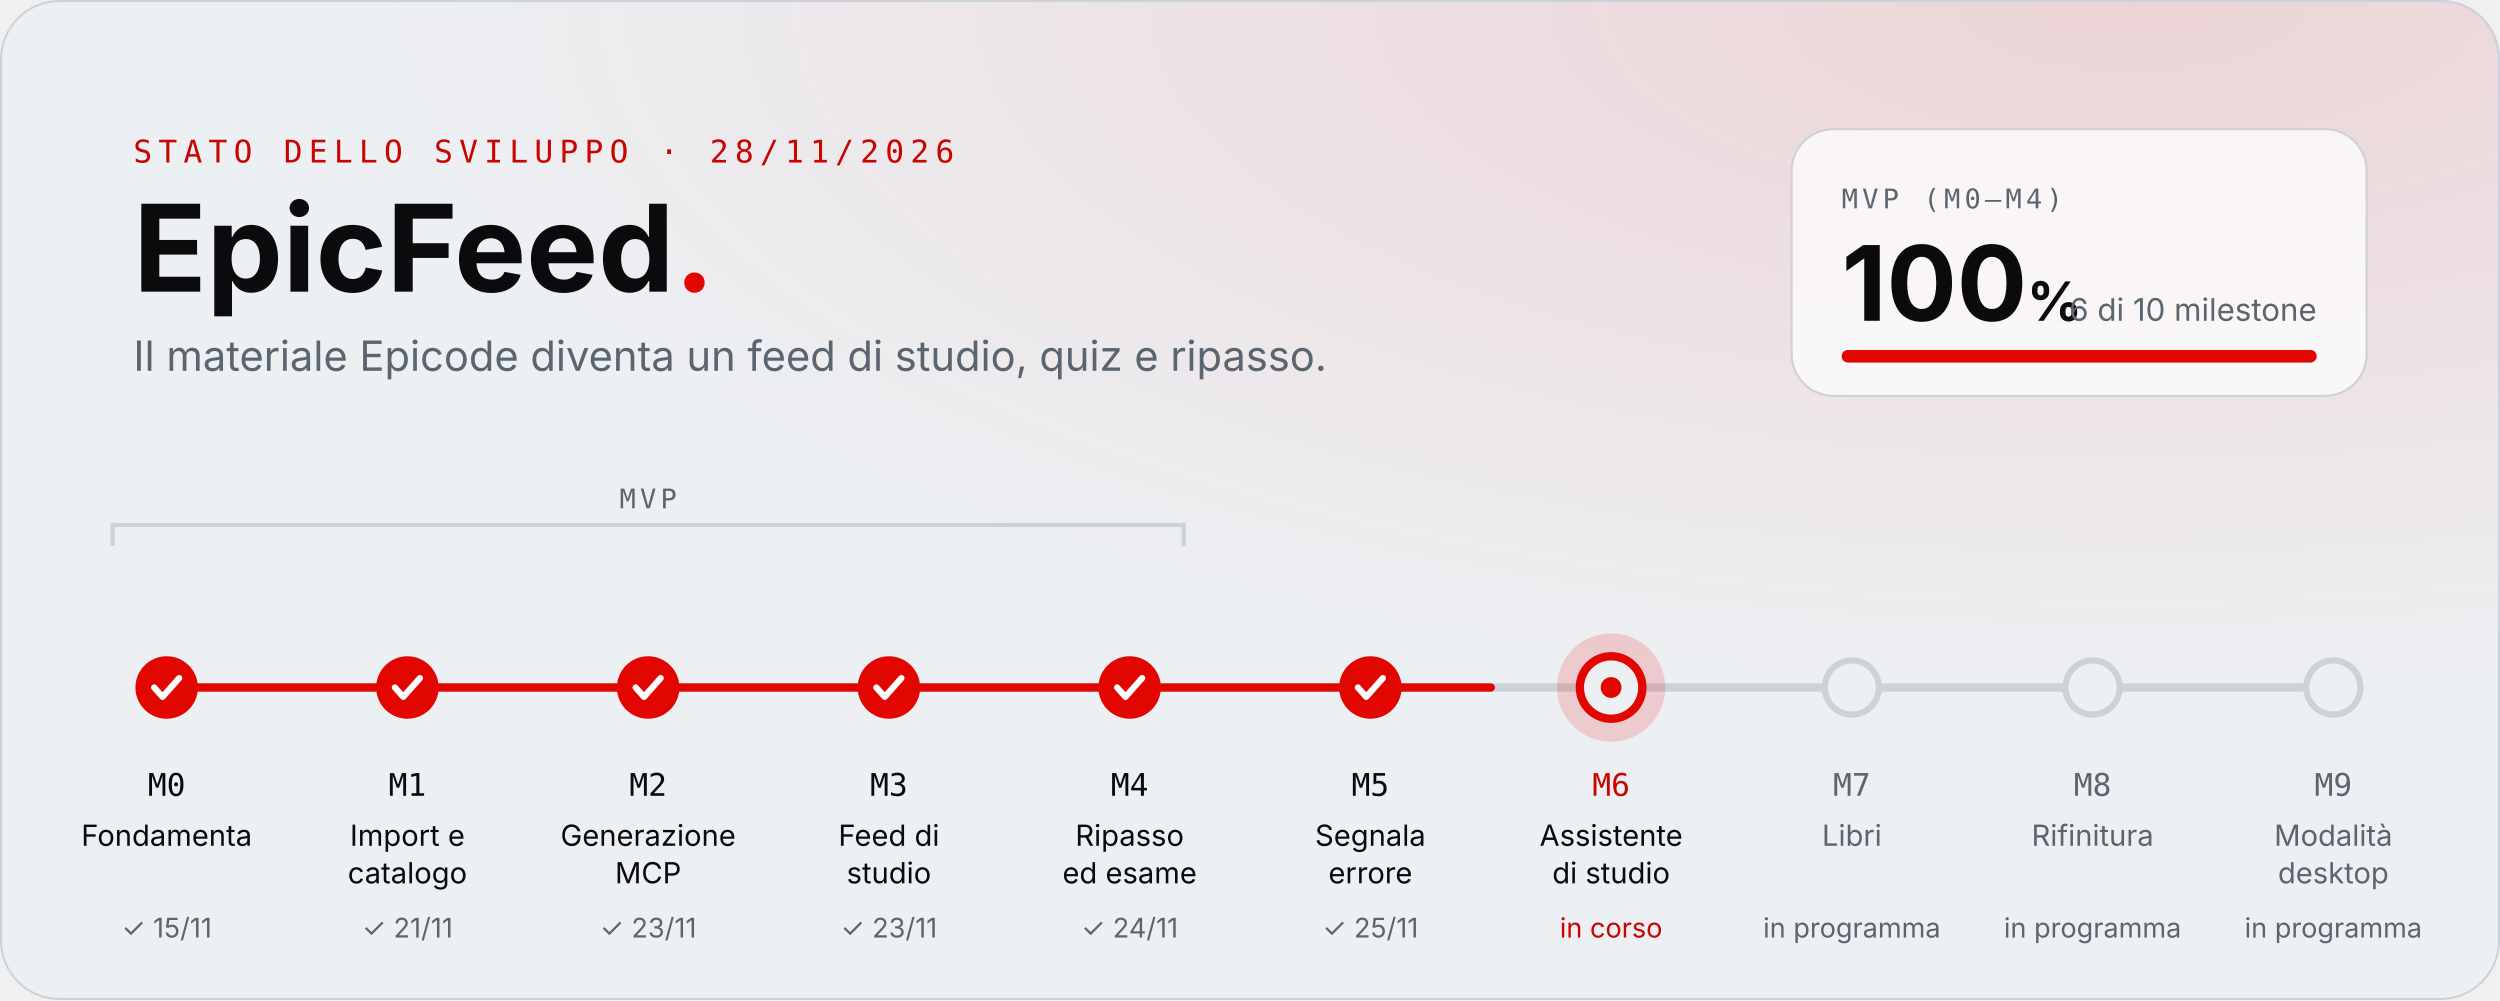
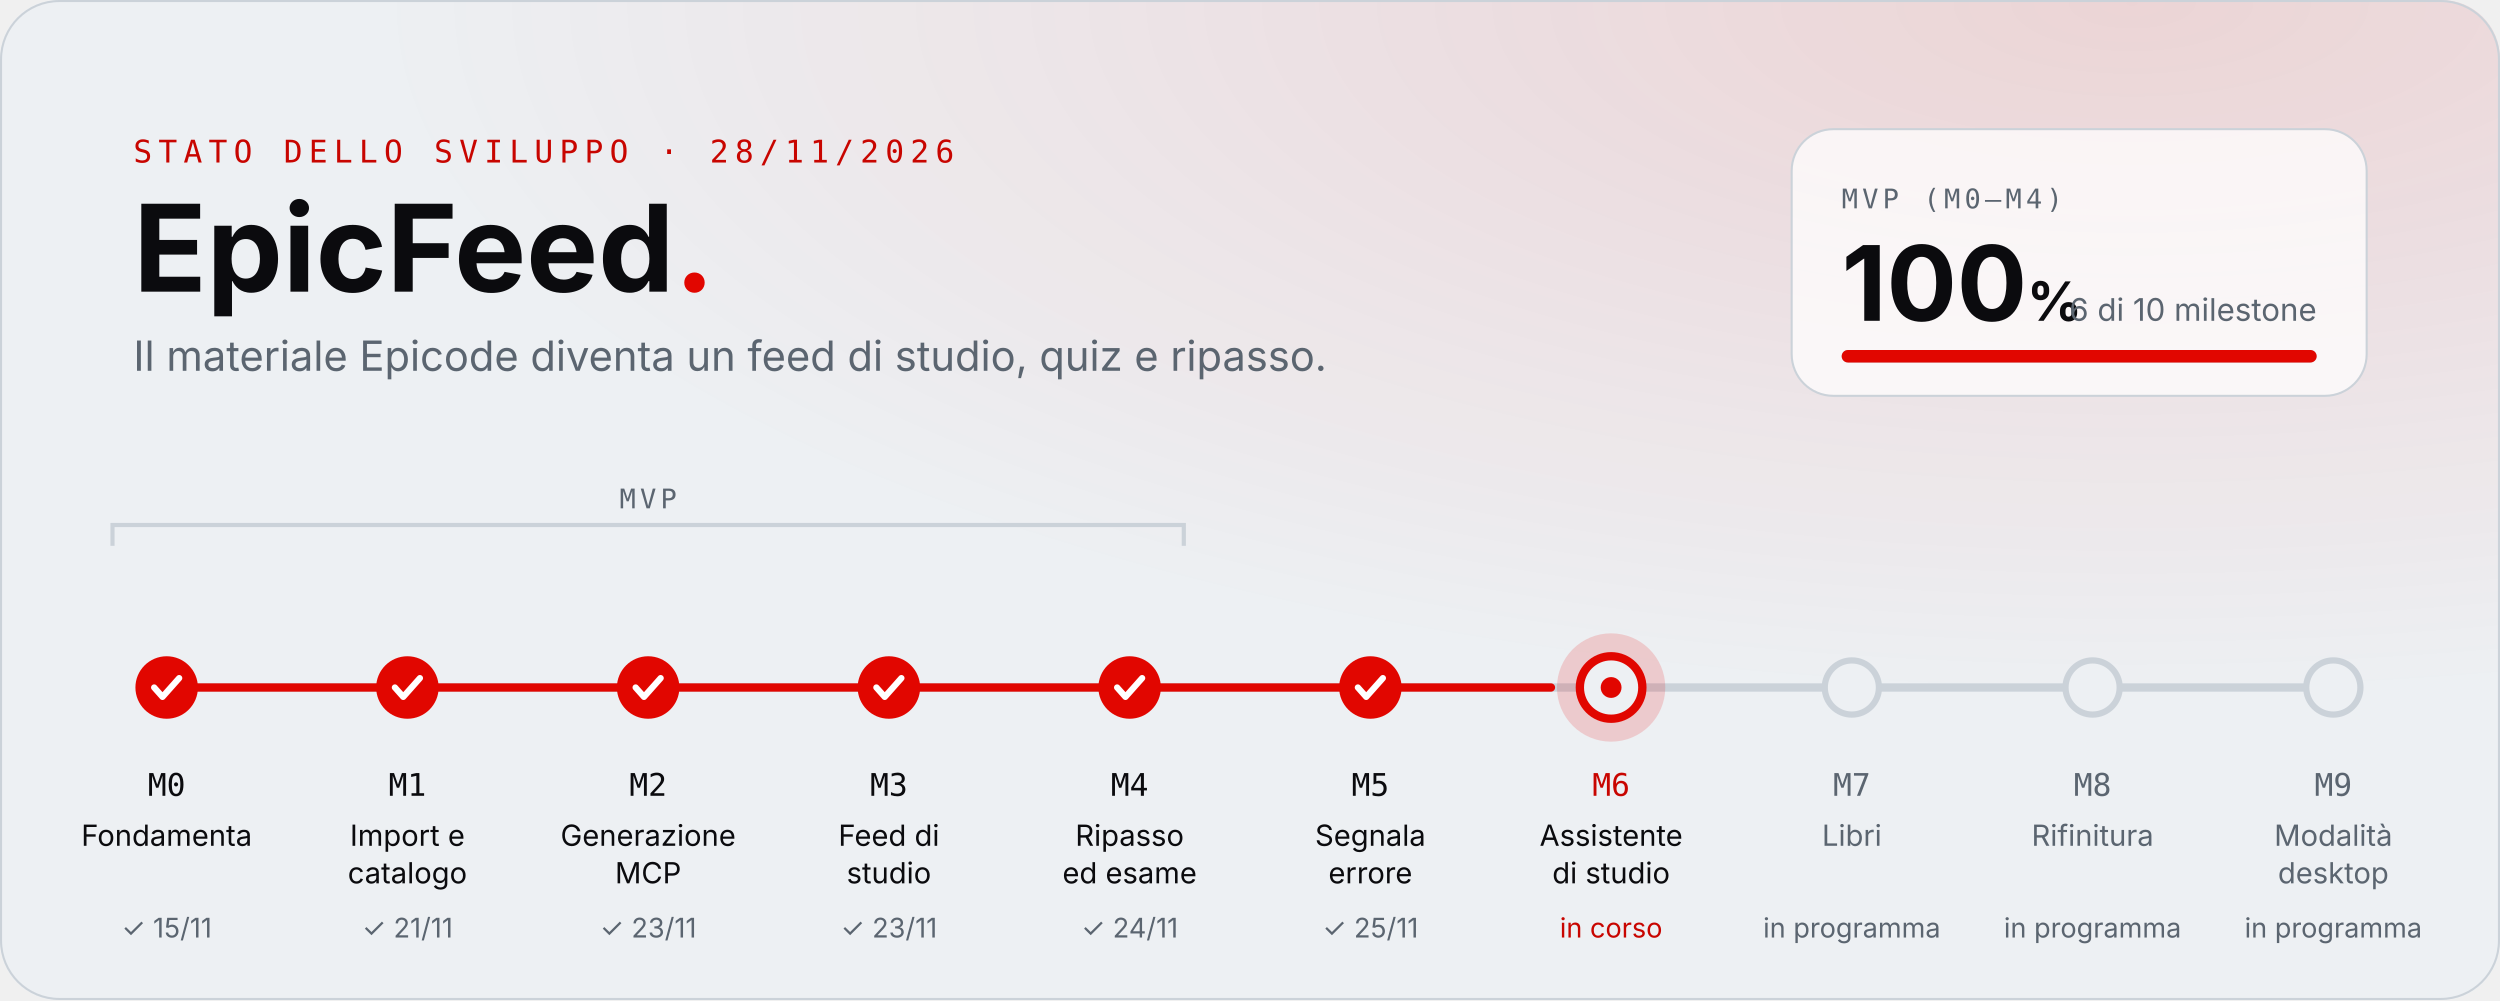
<svg xmlns="http://www.w3.org/2000/svg" width="1200" height="480" viewBox="0 0 1200 480" role="img" aria-label="Stato dello sviluppo di EpicFeed: MVP al 100%">
  <defs>
    <radialGradient id="glow" cx="85%" cy="0%" r="70%">
      <stop offset="0" stop-color="#E10600" stop-opacity="0.12" />
      <stop offset="1" stop-color="#E10600" stop-opacity="0" />
    </radialGradient>
  </defs>
  <rect width="1200" height="480" rx="28" fill="#EDF0F3" />
  <rect width="1200" height="480" rx="28" fill="url(#glow)" />
  <rect x="0.5" y="0.5" width="1199" height="479" rx="28" fill="none" stroke="#CBD2D9" />
  <text x="64" y="78" font-family="'JetBrains Mono', ui-monospace, Consolas, Menlo, monospace" font-size="15" letter-spacing="3" fill="#C80500">STATO DELLO SVILUPPO · 28/11/2026</text>
  <text x="64" y="140" font-family="'Space Grotesk', Inter, 'Segoe UI', system-ui, sans-serif" font-size="58" font-weight="700" fill="#0B0B0E">EpicFeed<tspan fill="#E10600">.</tspan>
  </text>
  <text x="64" y="178" font-family="Inter, 'Segoe UI', system-ui, -apple-system, sans-serif" font-size="20" fill="#5B6570">Il materiale Epicode diventa un feed di studio, quiz e ripasso.</text>
  <g transform="translate(860,62)">
    <rect width="276" height="128" rx="20" fill="#FFFFFF" fill-opacity="0.72" stroke="#CBD2D9" />
    <text x="24" y="38" font-family="'JetBrains Mono', ui-monospace, Consolas, Menlo, monospace" font-size="13" letter-spacing="2" fill="#5B6570">MVP (M0–M4)</text>
    <text x="24" y="92" font-family="'Space Grotesk', Inter, 'Segoe UI', system-ui, sans-serif" font-size="50" font-weight="700" fill="#0B0B0E">100<tspan font-size="26">%</tspan>
    </text>
    <text x="252" y="92" text-anchor="end" font-family="Inter, 'Segoe UI', system-ui, -apple-system, sans-serif" font-size="15" fill="#5B6570">6 di 10 milestone</text>
    <rect x="24" y="106" width="228" height="6" rx="3" fill="#CBD2D9" />
    <rect x="24" y="106" width="228" height="6" rx="3" fill="#E10600" />
  </g>
  <path d="M54 262 v-10 h514.222 v10" fill="none" stroke="#CBD2D9" stroke-width="2" />
  <text x="311.111" y="244" text-anchor="middle" font-family="'JetBrains Mono', ui-monospace, Consolas, Menlo, monospace" font-size="13" letter-spacing="2" fill="#5B6570">MVP</text>
  <line x1="80" y1="330" x2="1120" y2="330" stroke="#CBD2D9" stroke-width="4" stroke-linecap="round" />
-   <line x1="80" y1="330" x2="715.556" y2="330" stroke="#E10600" stroke-width="4" stroke-linecap="round" />
+   <line x1="80" y1="330" x2="744.444" y2="330" stroke="#E10600" stroke-width="4" stroke-linecap="round" />
  <circle cx="80" cy="330" r="15" fill="#E10600" />
  <path d="M74 330 l4 4.5 l8 -9" fill="none" stroke="#FFFFFF" stroke-width="3" stroke-linecap="round" stroke-linejoin="round" />
  <text x="80" y="382" text-anchor="middle" font-family="'JetBrains Mono', ui-monospace, Consolas, Menlo, monospace" font-size="15" font-weight="500" fill="#0B0B0E">M0</text>
  <text x="80" y="406" text-anchor="middle" font-family="Inter, 'Segoe UI', system-ui, -apple-system, sans-serif" font-size="14" fill="#0B0B0E">Fondamenta</text>
  <text x="80" y="450" text-anchor="middle" font-family="Inter, 'Segoe UI', system-ui, -apple-system, sans-serif" font-size="13" fill="#5B6570">✓ 15/11</text>
  <circle cx="195.556" cy="330" r="15" fill="#E10600" />
  <path d="M189.556 330 l4 4.5 l8 -9" fill="none" stroke="#FFFFFF" stroke-width="3" stroke-linecap="round" stroke-linejoin="round" />
  <text x="195.556" y="382" text-anchor="middle" font-family="'JetBrains Mono', ui-monospace, Consolas, Menlo, monospace" font-size="15" font-weight="500" fill="#0B0B0E">M1</text>
  <text x="195.556" y="406" text-anchor="middle" font-family="Inter, 'Segoe UI', system-ui, -apple-system, sans-serif" font-size="14" fill="#0B0B0E">Import e</text>
  <text x="195.556" y="424" text-anchor="middle" font-family="Inter, 'Segoe UI', system-ui, -apple-system, sans-serif" font-size="14" fill="#0B0B0E">catalogo</text>
  <text x="195.556" y="450" text-anchor="middle" font-family="Inter, 'Segoe UI', system-ui, -apple-system, sans-serif" font-size="13" fill="#5B6570">✓ 21/11</text>
  <circle cx="311.111" cy="330" r="15" fill="#E10600" />
  <path d="M305.111 330 l4 4.5 l8 -9" fill="none" stroke="#FFFFFF" stroke-width="3" stroke-linecap="round" stroke-linejoin="round" />
  <text x="311.111" y="382" text-anchor="middle" font-family="'JetBrains Mono', ui-monospace, Consolas, Menlo, monospace" font-size="15" font-weight="500" fill="#0B0B0E">M2</text>
  <text x="311.111" y="406" text-anchor="middle" font-family="Inter, 'Segoe UI', system-ui, -apple-system, sans-serif" font-size="14" fill="#0B0B0E">Generazione</text>
  <text x="311.111" y="424" text-anchor="middle" font-family="Inter, 'Segoe UI', system-ui, -apple-system, sans-serif" font-size="14" fill="#0B0B0E">MCP</text>
  <text x="311.111" y="450" text-anchor="middle" font-family="Inter, 'Segoe UI', system-ui, -apple-system, sans-serif" font-size="13" fill="#5B6570">✓ 23/11</text>
  <circle cx="426.667" cy="330" r="15" fill="#E10600" />
  <path d="M420.667 330 l4 4.5 l8 -9" fill="none" stroke="#FFFFFF" stroke-width="3" stroke-linecap="round" stroke-linejoin="round" />
  <text x="426.667" y="382" text-anchor="middle" font-family="'JetBrains Mono', ui-monospace, Consolas, Menlo, monospace" font-size="15" font-weight="500" fill="#0B0B0E">M3</text>
  <text x="426.667" y="406" text-anchor="middle" font-family="Inter, 'Segoe UI', system-ui, -apple-system, sans-serif" font-size="14" fill="#0B0B0E">Feed di</text>
  <text x="426.667" y="424" text-anchor="middle" font-family="Inter, 'Segoe UI', system-ui, -apple-system, sans-serif" font-size="14" fill="#0B0B0E">studio</text>
  <text x="426.667" y="450" text-anchor="middle" font-family="Inter, 'Segoe UI', system-ui, -apple-system, sans-serif" font-size="13" fill="#5B6570">✓ 23/11</text>
  <circle cx="542.222" cy="330" r="15" fill="#E10600" />
  <path d="M536.222 330 l4 4.5 l8 -9" fill="none" stroke="#FFFFFF" stroke-width="3" stroke-linecap="round" stroke-linejoin="round" />
  <text x="542.222" y="382" text-anchor="middle" font-family="'JetBrains Mono', ui-monospace, Consolas, Menlo, monospace" font-size="15" font-weight="500" fill="#0B0B0E">M4</text>
  <text x="542.222" y="406" text-anchor="middle" font-family="Inter, 'Segoe UI', system-ui, -apple-system, sans-serif" font-size="14" fill="#0B0B0E">Ripasso</text>
  <text x="542.222" y="424" text-anchor="middle" font-family="Inter, 'Segoe UI', system-ui, -apple-system, sans-serif" font-size="14" fill="#0B0B0E">ed esame</text>
  <text x="542.222" y="450" text-anchor="middle" font-family="Inter, 'Segoe UI', system-ui, -apple-system, sans-serif" font-size="13" fill="#5B6570">✓ 24/11</text>
  <circle cx="657.778" cy="330" r="15" fill="#E10600" />
  <path d="M651.778 330 l4 4.5 l8 -9" fill="none" stroke="#FFFFFF" stroke-width="3" stroke-linecap="round" stroke-linejoin="round" />
  <text x="657.778" y="382" text-anchor="middle" font-family="'JetBrains Mono', ui-monospace, Consolas, Menlo, monospace" font-size="15" font-weight="500" fill="#0B0B0E">M5</text>
  <text x="657.778" y="406" text-anchor="middle" font-family="Inter, 'Segoe UI', system-ui, -apple-system, sans-serif" font-size="14" fill="#0B0B0E">Segnala</text>
  <text x="657.778" y="424" text-anchor="middle" font-family="Inter, 'Segoe UI', system-ui, -apple-system, sans-serif" font-size="14" fill="#0B0B0E">errore</text>
  <text x="657.778" y="450" text-anchor="middle" font-family="Inter, 'Segoe UI', system-ui, -apple-system, sans-serif" font-size="13" fill="#5B6570">✓ 25/11</text>
  <circle cx="773.333" cy="330" r="26" fill="#E10600" fill-opacity="0.16" />
  <circle cx="773.333" cy="330" r="15" fill="#EDF0F3" stroke="#E10600" stroke-width="4" />
  <circle cx="773.333" cy="330" r="5" fill="#E10600" />
  <text x="773.333" y="382" text-anchor="middle" font-family="'JetBrains Mono', ui-monospace, Consolas, Menlo, monospace" font-size="15" font-weight="500" fill="#C80500">M6</text>
  <text x="773.333" y="406" text-anchor="middle" font-family="Inter, 'Segoe UI', system-ui, -apple-system, sans-serif" font-size="14" fill="#0B0B0E">Assistente</text>
  <text x="773.333" y="424" text-anchor="middle" font-family="Inter, 'Segoe UI', system-ui, -apple-system, sans-serif" font-size="14" fill="#0B0B0E">di studio</text>
  <text x="773.333" y="450" text-anchor="middle" font-family="Inter, 'Segoe UI', system-ui, -apple-system, sans-serif" font-size="13" fill="#C80500">in corso</text>
  <circle cx="888.889" cy="330" r="13" fill="#EDF0F3" stroke="#CBD2D9" stroke-width="3" />
  <text x="888.889" y="382" text-anchor="middle" font-family="'JetBrains Mono', ui-monospace, Consolas, Menlo, monospace" font-size="15" font-weight="500" fill="#5B6570">M7</text>
  <text x="888.889" y="406" text-anchor="middle" font-family="Inter, 'Segoe UI', system-ui, -apple-system, sans-serif" font-size="14" fill="#5B6570">Libri</text>
  <text x="888.889" y="450" text-anchor="middle" font-family="Inter, 'Segoe UI', system-ui, -apple-system, sans-serif" font-size="13" fill="#5B6570">in programma</text>
  <circle cx="1004.444" cy="330" r="13" fill="#EDF0F3" stroke="#CBD2D9" stroke-width="3" />
  <text x="1004.444" y="382" text-anchor="middle" font-family="'JetBrains Mono', ui-monospace, Consolas, Menlo, monospace" font-size="15" font-weight="500" fill="#5B6570">M8</text>
  <text x="1004.444" y="406" text-anchor="middle" font-family="Inter, 'Segoe UI', system-ui, -apple-system, sans-serif" font-size="14" fill="#5B6570">Rifinitura</text>
  <text x="1004.444" y="450" text-anchor="middle" font-family="Inter, 'Segoe UI', system-ui, -apple-system, sans-serif" font-size="13" fill="#5B6570">in programma</text>
  <circle cx="1120" cy="330" r="13" fill="#EDF0F3" stroke="#CBD2D9" stroke-width="3" />
  <text x="1120" y="382" text-anchor="middle" font-family="'JetBrains Mono', ui-monospace, Consolas, Menlo, monospace" font-size="15" font-weight="500" fill="#5B6570">M9</text>
  <text x="1120" y="406" text-anchor="middle" font-family="Inter, 'Segoe UI', system-ui, -apple-system, sans-serif" font-size="14" fill="#5B6570">Modalità</text>
  <text x="1120" y="424" text-anchor="middle" font-family="Inter, 'Segoe UI', system-ui, -apple-system, sans-serif" font-size="14" fill="#5B6570">desktop</text>
  <text x="1120" y="450" text-anchor="middle" font-family="Inter, 'Segoe UI', system-ui, -apple-system, sans-serif" font-size="13" fill="#5B6570">in programma</text>
</svg>
